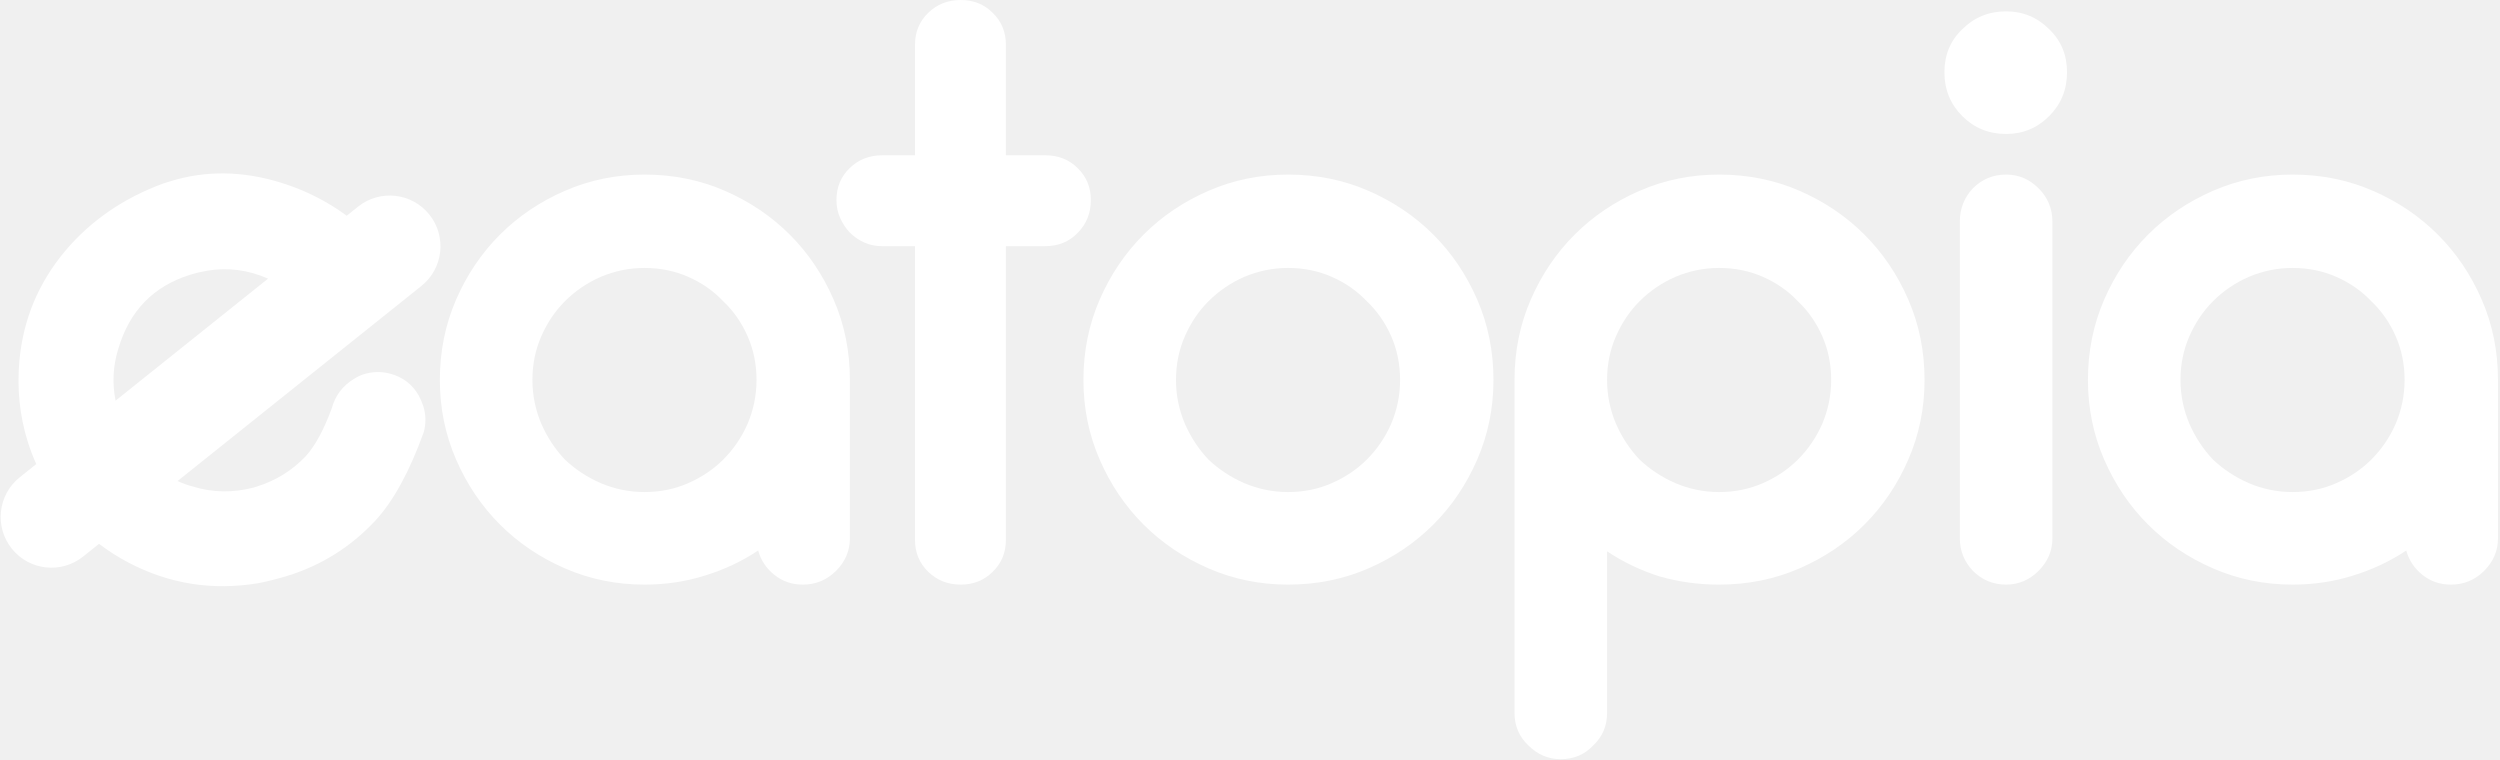
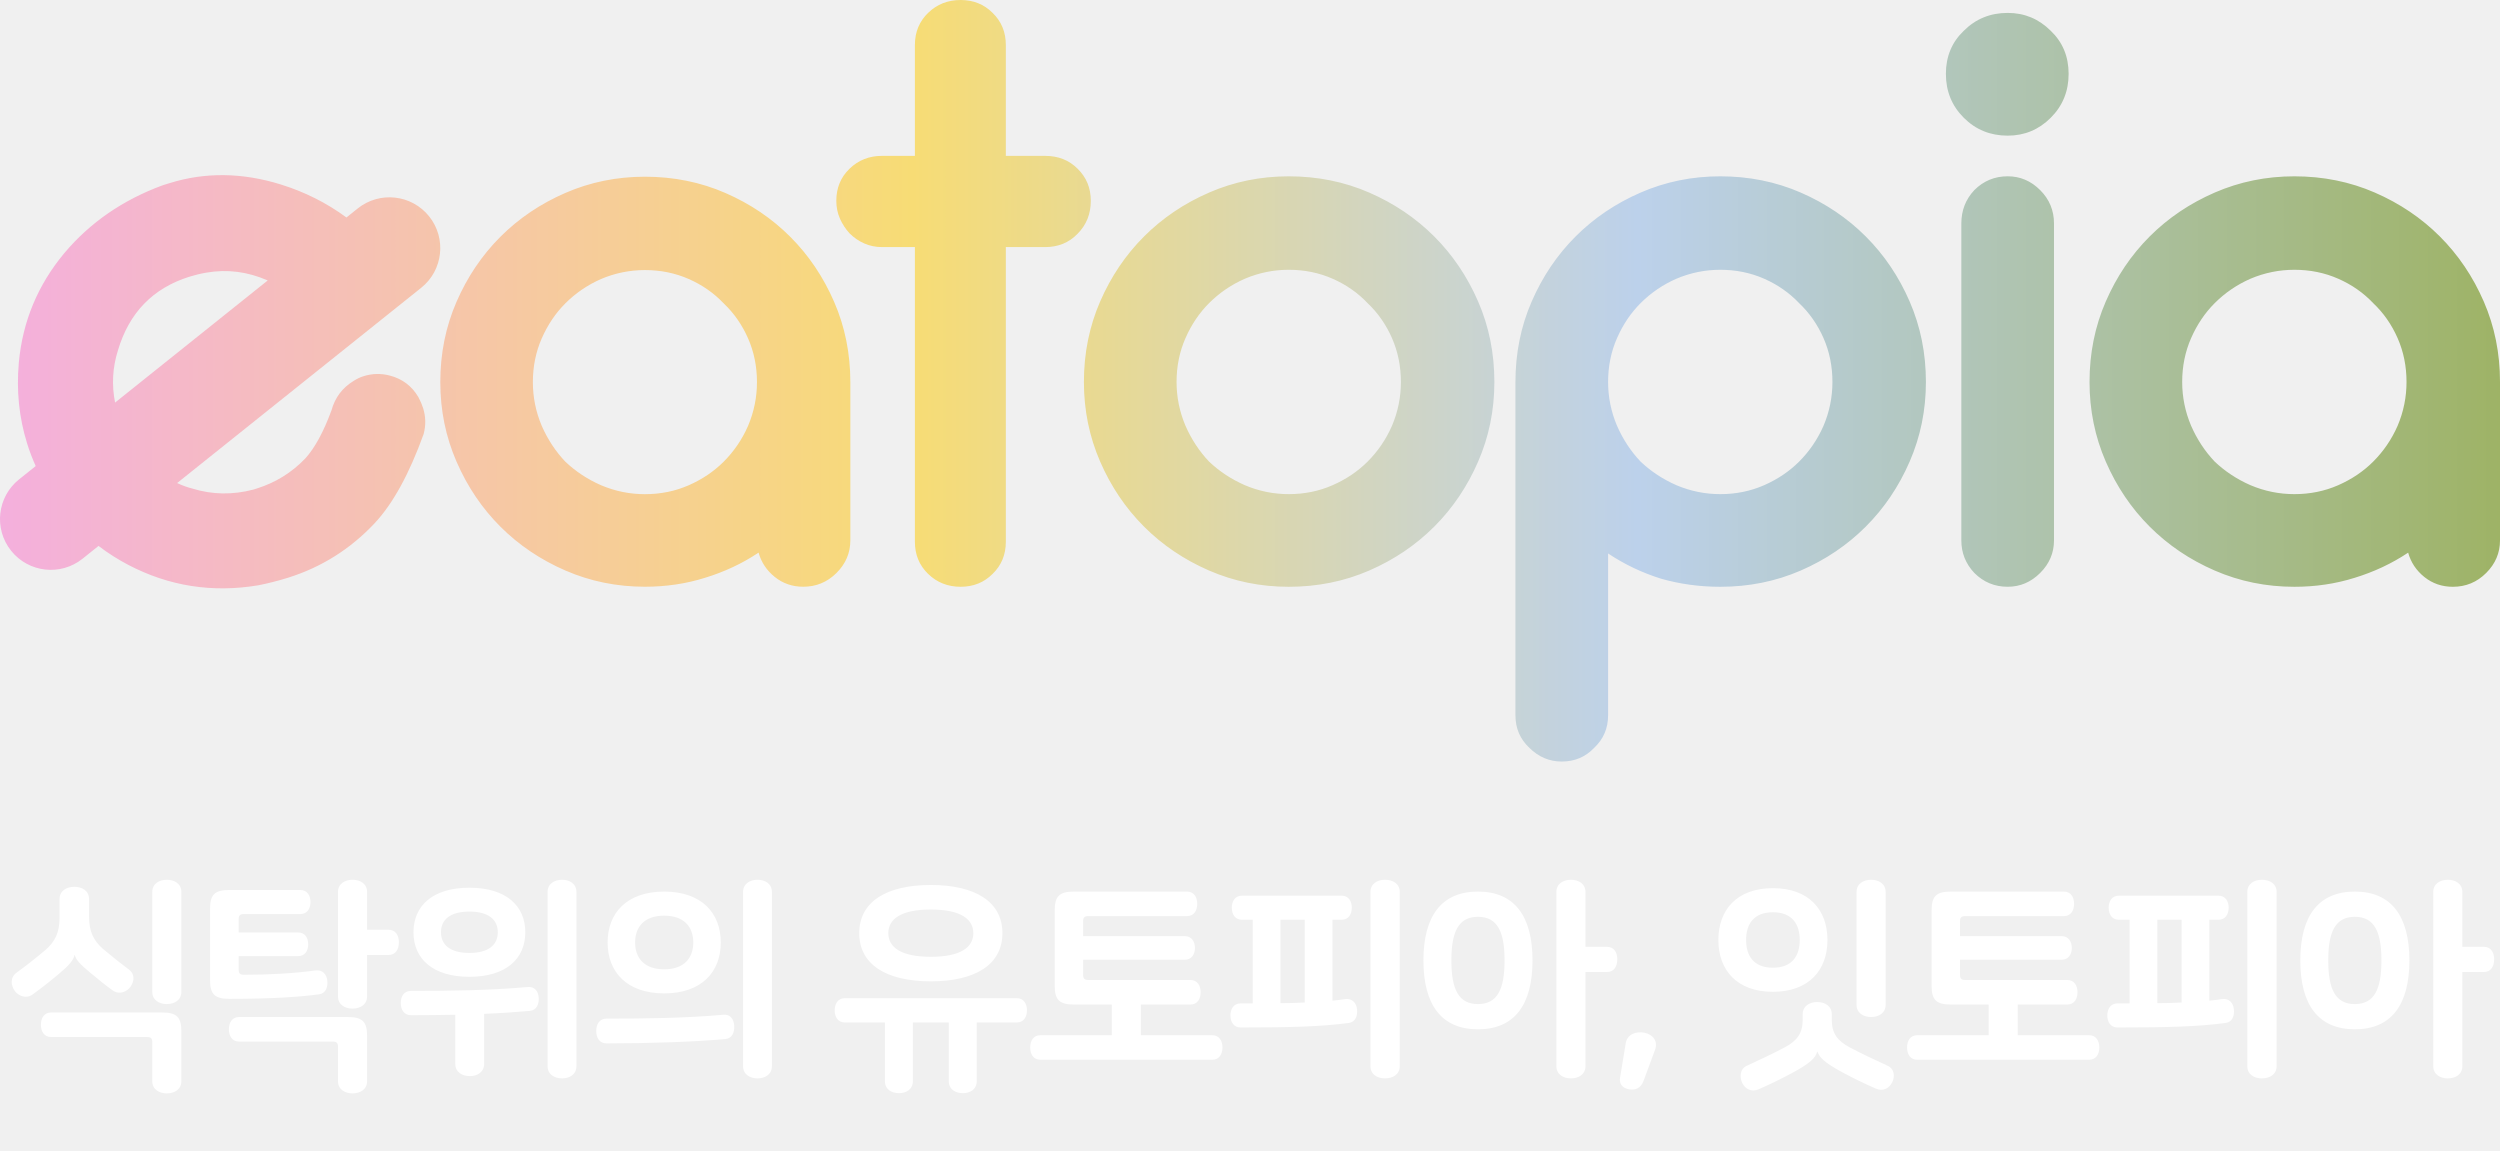
- <svg xmlns="http://www.w3.org/2000/svg" width="1040" height="316" viewBox="0 0 1040 316" fill="none">
-   <path d="M953.701 72.623C965.636 72.623 976.782 74.875 987.141 79.379C997.499 83.882 1006.51 89.962 1014.16 97.618C1021.82 105.275 1027.9 114.282 1032.4 124.64C1036.91 134.999 1039.16 146.145 1039.16 158.08V223.946C1039.16 229.125 1037.24 233.629 1033.42 237.457C1029.59 241.285 1024.97 243.199 1019.57 243.199C1015.06 243.199 1011.12 241.848 1007.74 239.146C1004.37 236.443 1002.12 233.066 1000.99 229.012C994.234 233.516 986.803 237.006 978.696 239.483C970.815 241.96 962.483 243.199 953.701 243.199C941.992 243.199 930.958 240.947 920.599 236.443C910.241 231.94 901.234 225.86 893.577 218.204C885.921 210.547 879.841 201.54 875.338 191.182C870.834 180.823 868.582 169.789 868.582 158.08C868.582 146.145 870.834 134.999 875.338 124.64C879.841 114.282 885.921 105.275 893.577 97.618C901.234 89.962 910.241 83.882 920.599 79.379C930.958 74.875 941.992 72.623 953.701 72.623ZM953.701 204.693C960.231 204.693 966.311 203.454 971.941 200.977C977.571 198.5 982.412 195.235 986.465 191.182C990.744 186.903 994.121 181.949 996.598 176.32C999.075 170.465 1000.31 164.385 1000.31 158.08C1000.31 151.55 999.075 145.47 996.598 139.84C994.121 134.211 990.744 129.369 986.465 125.316C982.412 121.037 977.571 117.66 971.941 115.183C966.311 112.706 960.231 111.467 953.701 111.467C947.396 111.467 941.316 112.706 935.461 115.183C929.832 117.66 924.878 121.037 920.599 125.316C916.546 129.369 913.281 134.211 910.804 139.84C908.327 145.47 907.088 151.55 907.088 158.08C907.088 164.385 908.327 170.465 910.804 176.32C913.281 181.949 916.546 186.903 920.599 191.182C924.878 195.235 929.832 198.5 935.461 200.977C941.316 203.454 947.396 204.693 953.701 204.693Z" fill="white" />
-   <path d="M834.55 55.73C827.344 55.73 821.264 53.253 816.31 48.299C811.356 43.345 808.879 37.266 808.879 30.06C808.879 22.854 811.356 16.886 816.31 12.158C821.264 7.204 827.344 4.727 834.55 4.727C841.53 4.727 847.498 7.204 852.452 12.158C857.406 16.886 859.883 22.854 859.883 30.06C859.883 37.266 857.406 43.345 852.452 48.299C847.498 53.253 841.53 55.73 834.55 55.73ZM834.55 72.619C839.729 72.619 844.233 74.533 848.061 78.361C851.889 82.189 853.803 86.806 853.803 92.21V223.942C853.803 229.121 851.889 233.625 848.061 237.453C844.233 241.281 839.729 243.195 834.55 243.195C829.145 243.195 824.529 241.281 820.701 237.453C817.098 233.625 815.297 229.121 815.297 223.942V92.21C815.297 86.806 817.098 82.189 820.701 78.361C824.529 74.533 829.145 72.619 834.55 72.619Z" fill="white" />
-   <path d="M715.158 72.623C727.093 72.623 738.239 74.875 748.598 79.379C758.956 83.882 767.963 89.962 775.62 97.618C783.276 105.275 789.356 114.282 793.859 124.64C798.363 134.999 800.615 146.145 800.615 158.08C800.615 169.789 798.363 180.823 793.859 191.182C789.356 201.54 783.276 210.547 775.62 218.204C767.963 225.86 758.956 231.94 748.598 236.444C738.239 240.947 727.093 243.199 715.158 243.199C706.601 243.199 698.382 242.073 690.501 239.821C682.619 237.344 675.301 233.854 668.545 229.35V296.567C668.545 301.972 666.631 306.475 662.803 310.078C659.2 313.906 654.697 315.82 649.292 315.82C644.113 315.82 639.609 313.906 635.781 310.078C631.953 306.475 630.039 301.972 630.039 296.567V158.08C630.039 146.145 632.291 134.999 636.795 124.64C641.298 114.282 647.378 105.275 655.034 97.618C662.691 89.962 671.698 83.882 682.056 79.379C692.415 74.875 703.449 72.623 715.158 72.623ZM715.158 204.693C721.688 204.693 727.768 203.454 733.398 200.977C739.027 198.5 743.869 195.235 747.922 191.182C752.201 186.903 755.578 181.949 758.055 176.32C760.532 170.465 761.771 164.385 761.771 158.08C761.771 151.55 760.532 145.47 758.055 139.84C755.578 134.211 752.201 129.369 747.922 125.316C743.869 121.037 739.027 117.66 733.398 115.183C727.768 112.706 721.688 111.467 715.158 111.467C708.853 111.467 702.773 112.706 696.918 115.183C691.289 117.66 686.335 121.037 682.056 125.316C678.003 129.369 674.738 134.211 672.261 139.84C669.784 145.47 668.545 151.55 668.545 158.08C668.545 164.385 669.784 170.465 672.261 176.32C674.738 181.949 678.003 186.903 682.056 191.182C686.335 195.235 691.289 198.5 696.918 200.977C702.773 203.454 708.853 204.693 715.158 204.693Z" fill="white" />
-   <path d="M535.826 72.623C547.761 72.623 558.907 74.875 569.266 79.379C579.624 83.882 588.631 89.962 596.288 97.618C603.944 105.275 610.024 114.282 614.527 124.64C619.031 134.999 621.283 146.145 621.283 158.08C621.283 169.789 619.031 180.823 614.527 191.182C610.024 201.54 603.944 210.547 596.288 218.204C588.631 225.86 579.624 231.94 569.266 236.443C558.907 240.947 547.761 243.199 535.826 243.199C524.117 243.199 513.083 240.947 502.724 236.443C492.366 231.94 483.359 225.86 475.702 218.204C468.046 210.547 461.966 201.54 457.463 191.182C452.959 180.823 450.707 169.789 450.707 158.08C450.707 146.145 452.959 134.999 457.463 124.64C461.966 114.282 468.046 105.275 475.702 97.618C483.359 89.962 492.366 83.882 502.724 79.379C513.083 74.875 524.117 72.623 535.826 72.623ZM535.826 204.693C542.356 204.693 548.436 203.454 554.066 200.977C559.695 198.5 564.537 195.235 568.59 191.182C572.869 186.903 576.246 181.949 578.723 176.32C581.2 170.465 582.439 164.385 582.439 158.08C582.439 151.55 581.2 145.47 578.723 139.84C576.246 134.211 572.869 129.369 568.59 125.316C564.537 121.037 559.695 117.66 554.066 115.183C548.436 112.706 542.356 111.467 535.826 111.467C529.521 111.467 523.441 112.706 517.586 115.183C511.957 117.66 507.003 121.037 502.724 125.316C498.671 129.369 495.406 134.211 492.929 139.84C490.452 145.47 489.213 151.55 489.213 158.08C489.213 164.385 490.452 170.465 492.929 176.32C495.406 181.949 498.671 186.903 502.724 191.182C507.003 195.235 511.957 198.5 517.586 200.977C523.441 203.454 529.521 204.693 535.826 204.693Z" fill="white" />
-   <path d="M268.1 72.623C280.034 72.623 291.181 74.875 301.539 79.379C311.898 83.882 320.905 89.962 328.561 97.618C336.217 105.275 342.297 114.282 346.801 124.64C351.305 134.999 353.556 146.145 353.556 158.08V223.946C353.556 229.125 351.642 233.629 347.814 237.457C343.986 241.285 339.37 243.199 333.966 243.199C329.462 243.199 325.521 241.848 322.143 239.146C318.766 236.443 316.514 233.066 315.388 229.012C308.632 233.516 301.201 237.006 293.095 239.483C285.213 241.96 276.882 243.199 268.1 243.199C256.39 243.199 245.356 240.947 234.998 236.443C224.639 231.94 215.632 225.86 207.976 218.204C200.32 210.547 194.24 201.54 189.736 191.182C185.232 180.823 182.98 169.789 182.98 158.08C182.98 146.145 185.232 134.999 189.736 124.64C194.24 114.282 200.32 105.275 207.976 97.618C215.632 89.962 224.639 83.882 234.998 79.379C245.356 74.875 256.39 72.623 268.1 72.623ZM268.1 204.693C274.63 204.693 280.71 203.454 286.339 200.977C291.969 198.5 296.81 195.235 300.864 191.182C305.142 186.903 308.52 181.949 310.997 176.32C313.474 170.465 314.712 164.385 314.712 158.08C314.712 151.55 313.474 145.47 310.997 139.84C308.52 134.211 305.142 129.369 300.864 125.316C296.81 121.037 291.969 117.66 286.339 115.183C280.71 112.706 274.63 111.467 268.1 111.467C261.794 111.467 255.715 112.706 249.86 115.183C244.23 117.66 239.276 121.037 234.998 125.316C230.944 129.369 227.679 134.211 225.202 139.84C222.725 145.47 221.487 151.55 221.487 158.08C221.487 164.385 222.725 170.465 225.202 176.32C227.679 181.949 230.944 186.903 234.998 191.182C239.276 195.235 244.23 198.5 249.86 200.977C255.715 203.454 261.794 204.693 268.1 204.693Z" fill="white" />
-   <path d="M418.454 64.599H434.794C440.241 64.599 444.737 66.373 448.284 69.919C451.957 73.466 453.794 77.899 453.794 83.219C453.794 88.666 451.957 93.226 448.284 96.899C444.737 100.572 440.241 102.409 434.794 102.409H418.454V224.578C418.454 229.898 416.617 234.331 412.944 237.877C409.398 241.424 404.964 243.197 399.644 243.197C394.324 243.197 389.828 241.424 386.154 237.877C382.481 234.331 380.644 229.898 380.644 224.578V102.409H366.965C364.305 102.409 361.835 101.902 359.555 100.889C357.275 99.876 355.248 98.482 353.475 96.709C351.828 94.936 350.498 92.909 349.485 90.629C348.472 88.349 347.965 85.879 347.965 83.219C347.965 77.899 349.801 73.466 353.475 69.919C357.148 66.373 361.645 64.599 366.965 64.599H380.644V18.62C380.644 13.3 382.481 8.867 386.154 5.32C389.828 1.773 394.324 0 399.644 0C404.964 0 409.398 1.773 412.944 5.32C416.617 8.867 418.454 13.3 418.454 18.62V64.599Z" fill="white" />
-   <path fill-rule="evenodd" clip-rule="evenodd" d="M144.233 89.74C136.018 83.695 126.945 79.128 117.014 76.037C100.939 71.033 85.502 70.841 70.703 75.46L67.869 76.345C51.338 82.426 37.734 91.798 27.058 104.46C15.988 117.706 9.663 132.869 8.083 149.948C7.023 161.682 8.164 172.902 11.505 183.608C12.505 186.811 13.7 189.96 15.09 193.055L8.201 198.566C-0.903 205.849 -2.379 219.134 4.904 228.238C12.188 237.343 25.472 238.819 34.577 231.535L41.207 226.231C45.069 229.182 49.173 231.797 53.52 234.076C70.46 242.956 88.506 245.789 107.66 242.575C111.78 241.75 115.834 240.715 119.822 239.47C133.781 235.113 145.82 227.554 155.938 216.794C163.536 208.663 170.329 196.291 176.317 179.679C177.256 176.045 177.185 172.497 176.104 169.033C175.646 167.564 174.997 166.039 174.158 164.458C171.431 159.78 167.437 156.765 162.177 155.412C158.543 154.472 154.942 154.56 151.374 155.674C149.904 156.132 148.501 156.801 147.162 157.679C142.517 160.511 139.466 164.574 138.008 169.867C134.706 178.845 131.083 185.505 127.139 189.846C121.496 195.754 114.739 199.936 106.867 202.393L105.45 202.835C96.817 205.069 88.422 204.925 80.263 202.404C78.097 201.86 75.967 201.091 73.874 200.097L175.316 118.944C184.42 111.66 185.896 98.376 178.613 89.271C171.329 80.167 158.045 78.691 148.94 85.974L144.233 89.74ZM111.519 115.912C103.176 112.245 94.706 111.153 86.108 112.636C83.7 113.042 81.342 113.605 79.033 114.326C63.814 119.077 53.88 129.319 49.231 145.053C47.009 152.138 46.624 159.343 48.076 166.666L111.519 115.912Z" fill="white" />
+ <svg xmlns="http://www.w3.org/2000/svg" width="176" height="81" viewBox="0 0 176 81" fill="none">
+   <path fill-rule="evenodd" clip-rule="evenodd" d="M70.81 10.973H73.576C74.499 10.973 75.26 11.274 75.86 11.876C76.482 12.479 76.793 13.232 76.793 14.135C76.793 15.06 76.482 15.835 75.86 16.459C75.26 17.083 74.499 17.395 73.576 17.395H70.81V38.146C70.81 39.05 70.499 39.803 69.877 40.405C69.277 41.007 68.526 41.309 67.626 41.309C66.725 41.309 65.963 41.007 65.342 40.405C64.72 39.803 64.409 39.05 64.409 38.146V17.395H62.093C61.642 17.395 61.224 17.309 60.838 17.137C60.452 16.965 60.109 16.728 59.809 16.427C59.53 16.125 59.305 15.781 59.133 15.394C58.962 15.007 58.876 14.587 58.876 14.135C58.876 13.232 59.187 12.479 59.809 11.876C60.431 11.274 61.192 10.973 62.093 10.973H64.409V3.163C64.409 2.259 64.72 1.506 65.342 0.904C65.963 0.301 66.725 0 67.626 0C68.526 0 69.277 0.301 69.877 0.904C70.499 1.506 70.81 2.259 70.81 3.163V10.973ZM138.25 8.291C139.089 9.13 140.119 9.55 141.34 9.55C142.522 9.55 143.533 9.13 144.372 8.291C145.212 7.452 145.631 6.422 145.631 5.201C145.631 3.98 145.212 2.969 144.372 2.168C143.533 1.329 142.522 0.909 141.34 0.909C140.119 0.909 139.089 1.329 138.25 2.168C137.41 2.969 136.991 3.98 136.991 5.201C136.991 6.422 137.41 7.452 138.25 8.291ZM143.628 13.384C142.98 12.735 142.217 12.411 141.34 12.411C140.424 12.411 139.642 12.735 138.993 13.384C138.383 14.032 138.078 14.814 138.078 15.73V38.047C138.078 38.924 138.383 39.687 138.993 40.336C139.642 40.984 140.424 41.308 141.34 41.308C142.217 41.308 142.98 40.984 143.628 40.336C144.277 39.687 144.601 38.924 144.601 38.047V15.73C144.601 14.814 144.277 14.032 143.628 13.384ZM167.188 13.557C165.433 12.794 163.545 12.413 161.523 12.413C159.539 12.413 157.67 12.794 155.915 13.557C154.16 14.32 152.634 15.35 151.337 16.647C150.04 17.944 149.01 19.47 148.247 21.225C147.484 22.98 147.103 24.868 147.103 26.89C147.103 28.874 147.484 30.743 148.247 32.498C149.01 34.253 150.04 35.779 151.337 37.075C152.634 38.373 154.16 39.403 155.915 40.166C157.67 40.928 159.539 41.31 161.523 41.31C163.011 41.31 164.422 41.1 165.757 40.681C167.131 40.261 168.389 39.67 169.534 38.907C169.725 39.593 170.106 40.166 170.678 40.623C171.251 41.081 171.918 41.31 172.681 41.31C173.597 41.31 174.379 40.986 175.027 40.337C175.676 39.689 176 38.926 176 38.048V26.89C176 24.868 175.619 22.98 174.856 21.225C174.093 19.47 173.063 17.944 171.766 16.647C170.469 15.35 168.943 14.32 167.188 13.557ZM164.613 34.157C163.659 34.577 162.629 34.787 161.523 34.787C160.455 34.787 159.425 34.577 158.433 34.157C157.479 33.738 156.64 33.184 155.915 32.498C155.228 31.773 154.675 30.934 154.256 29.98C153.836 28.988 153.626 27.958 153.626 26.89C153.626 25.784 153.836 24.754 154.256 23.8C154.675 22.846 155.228 22.026 155.915 21.34C156.64 20.615 157.479 20.042 158.433 19.623C159.425 19.203 160.455 18.993 161.523 18.993C162.629 18.993 163.659 19.203 164.613 19.623C165.567 20.042 166.387 20.615 167.073 21.34C167.798 22.026 168.37 22.846 168.79 23.8C169.21 24.754 169.419 25.784 169.419 26.89C169.419 27.958 169.21 28.988 168.79 29.98C168.37 30.934 167.798 31.773 167.073 32.498C166.387 33.184 165.567 33.738 164.613 34.157ZM121.107 12.413C123.129 12.413 125.017 12.794 126.772 13.557C128.527 14.32 130.052 15.35 131.349 16.647C132.647 17.944 133.677 19.47 134.439 21.225C135.202 22.98 135.584 24.868 135.584 26.89C135.584 28.874 135.202 30.743 134.439 32.498C133.677 34.253 132.647 35.779 131.349 37.075C130.052 38.373 128.527 39.403 126.772 40.166C125.017 40.928 123.129 41.31 121.107 41.31C119.657 41.31 118.265 41.119 116.93 40.738C115.594 40.318 114.355 39.727 113.21 38.964V50.351C113.21 51.267 112.886 52.03 112.237 52.64C111.627 53.288 110.864 53.613 109.948 53.613C109.071 53.613 108.308 53.288 107.66 52.64C107.011 52.03 106.687 51.267 106.687 50.351V26.89C106.687 24.868 107.068 22.98 107.831 21.225C108.594 19.47 109.624 17.944 110.921 16.647C112.218 15.35 113.744 14.32 115.499 13.557C117.254 12.794 119.123 12.413 121.107 12.413ZM121.107 34.787C122.213 34.787 123.243 34.577 124.197 34.157C125.15 33.738 125.971 33.184 126.657 32.498C127.382 31.773 127.954 30.934 128.374 29.98C128.794 28.988 129.003 27.958 129.003 26.89C129.003 25.784 128.794 24.754 128.374 23.8C127.954 22.846 127.382 22.026 126.657 21.34C125.971 20.615 125.15 20.042 124.197 19.623C123.243 19.203 122.213 18.993 121.107 18.993C120.039 18.993 119.009 19.203 118.017 19.623C117.063 20.042 116.224 20.615 115.499 21.34C114.812 22.026 114.259 22.846 113.84 23.8C113.42 24.754 113.21 25.784 113.21 26.89C113.21 27.958 113.42 28.988 113.84 29.98C114.259 30.934 114.812 31.773 115.499 32.498C116.224 33.184 117.063 33.738 118.017 34.157C119.009 34.577 120.039 34.787 121.107 34.787ZM96.392 13.557C94.637 12.794 92.749 12.413 90.727 12.413C88.743 12.413 86.874 12.794 85.119 13.557C83.364 14.32 81.838 15.35 80.541 16.647C79.244 17.944 78.214 19.47 77.451 21.225C76.689 22.98 76.307 24.868 76.307 26.89C76.307 28.874 76.689 30.743 77.451 32.498C78.214 34.253 79.244 35.779 80.541 37.075C81.838 38.373 83.364 39.403 85.119 40.166C86.874 40.928 88.743 41.31 90.727 41.31C92.749 41.31 94.637 40.928 96.392 40.166C98.147 39.403 99.673 38.373 100.97 37.075C102.267 35.779 103.297 34.253 104.06 32.498C104.823 30.743 105.204 28.874 105.204 26.89C105.204 24.868 104.823 22.98 104.06 21.225C103.297 19.47 102.267 17.944 100.97 16.647C99.673 15.35 98.147 14.32 96.392 13.557ZM93.817 34.157C92.863 34.577 91.833 34.787 90.727 34.787C89.659 34.787 88.629 34.577 87.637 34.157C86.683 33.738 85.844 33.184 85.119 32.498C84.433 31.773 83.879 30.934 83.46 29.98C83.04 28.988 82.83 27.958 82.83 26.89C82.83 25.784 83.04 24.754 83.46 23.8C83.879 22.846 84.433 22.026 85.119 21.34C85.844 20.615 86.683 20.042 87.637 19.623C88.629 19.203 89.659 18.993 90.727 18.993C91.833 18.993 92.863 19.203 93.817 19.623C94.771 20.042 95.591 20.615 96.278 21.34C97.002 22.026 97.575 22.846 97.994 23.8C98.414 24.754 98.624 25.784 98.624 26.89C98.624 27.958 98.414 28.988 97.994 29.98C97.575 30.934 97.002 31.773 96.278 32.498C95.591 33.184 94.771 33.738 93.817 34.157ZM45.402 12.44C47.422 12.44 49.308 12.821 51.061 13.583C52.814 14.345 54.338 15.374 55.634 16.67C56.929 17.965 57.958 19.49 58.72 21.243C59.483 22.996 59.864 24.882 59.864 26.902V38.048C59.864 38.924 59.54 39.687 58.892 40.334C58.244 40.982 57.463 41.306 56.548 41.306C55.786 41.306 55.119 41.078 54.548 40.62C53.976 40.163 53.595 39.591 53.404 38.905C52.261 39.667 51.004 40.258 49.632 40.677C48.298 41.096 46.888 41.306 45.402 41.306C43.42 41.306 41.553 40.925 39.8 40.163C38.047 39.401 36.523 38.372 35.227 37.076C33.932 35.781 32.903 34.256 32.141 32.503C31.378 30.75 30.997 28.883 30.997 26.902C30.997 24.882 31.378 22.996 32.141 21.243C32.903 19.49 33.932 17.965 35.227 16.67C36.523 15.374 38.047 14.345 39.8 13.583C41.553 12.821 43.42 12.44 45.402 12.44ZM45.402 34.79C46.507 34.79 47.536 34.58 48.489 34.161C49.441 33.742 50.261 33.189 50.947 32.503C51.67 31.779 52.242 30.941 52.661 29.988C53.081 28.997 53.29 27.969 53.29 26.902C53.29 25.797 53.081 24.768 52.661 23.815C52.242 22.862 51.67 22.043 50.947 21.357C50.261 20.633 49.441 20.061 48.489 19.642C47.536 19.223 46.507 19.013 45.402 19.013C44.335 19.013 43.306 19.223 42.315 19.642C41.362 20.061 40.524 20.633 39.8 21.357C39.114 22.043 38.562 22.862 38.142 23.815C37.723 24.768 37.514 25.797 37.514 26.902C37.514 27.969 37.723 28.997 38.142 29.988C38.562 30.941 39.114 31.779 39.8 32.503C40.524 33.189 41.362 33.742 42.315 34.161C43.306 34.58 44.335 34.79 45.402 34.79ZM24.39 15.31C22.999 14.287 21.462 13.514 19.781 12.99C17.058 12.143 14.443 12.11 11.935 12.893L11.455 13.043C8.655 14.073 6.35 15.66 4.541 17.805C2.666 20.049 1.595 22.618 1.327 25.512C1.147 27.5 1.341 29.4 1.907 31.214C2.076 31.756 2.278 32.288 2.513 32.812L1.342 33.748C-0.2 34.982 -0.45 37.233 0.784 38.775C2.018 40.318 4.268 40.568 5.811 39.334L6.936 38.433C7.591 38.934 8.287 39.377 9.024 39.764C11.894 41.268 14.951 41.748 18.196 41.203C18.894 41.064 19.581 40.888 20.257 40.678C22.622 39.939 24.661 38.659 26.375 36.836C27.662 35.459 28.813 33.363 29.827 30.548C29.986 29.933 29.974 29.332 29.791 28.745C29.714 28.496 29.604 28.238 29.462 27.97C29 27.177 28.323 26.666 27.432 26.437C26.816 26.278 26.206 26.293 25.602 26.482C25.353 26.559 25.115 26.672 24.888 26.821C24.101 27.301 23.584 27.989 23.337 28.886C22.778 30.407 22.164 31.535 21.496 32.271C20.54 33.272 19.395 33.98 18.062 34.396L17.822 34.471C16.359 34.85 14.937 34.825 13.555 34.398C13.187 34.306 12.825 34.175 12.47 34.006L29.653 20.26C31.196 19.026 31.446 16.775 30.212 15.233C28.978 13.691 26.727 13.441 25.185 14.674L24.39 15.31ZM18.847 19.744C17.435 19.124 16.001 18.94 14.545 19.191C14.137 19.259 13.738 19.355 13.347 19.477C10.768 20.282 9.085 22.017 8.298 24.682C7.922 25.882 7.856 27.101 8.102 28.341L18.847 19.744Z" fill="url(#paint0_linear_5149_401)" />
+   <path d="M6.272 63.311V64.575C6.272 65.551 6.576 66.223 7.264 66.815C7.968 67.407 8.576 67.887 9.056 68.239C9.504 68.559 9.472 69.071 9.184 69.471C8.944 69.807 8.416 70.063 7.936 69.727C7.552 69.455 6.96 68.991 6.336 68.463C5.584 67.839 5.344 67.551 5.264 67.231H5.248C5.168 67.599 4.88 67.951 4.128 68.575C3.504 69.103 2.912 69.567 2.288 70.015C1.824 70.351 1.28 70.095 1.04 69.759C0.768 69.375 0.688 68.815 1.184 68.463C1.888 67.951 2.496 67.471 3.2 66.879C3.888 66.287 4.192 65.615 4.192 64.639V63.311C4.192 62.703 4.688 62.431 5.232 62.431C5.776 62.431 6.272 62.703 6.272 63.311ZM12.768 62.799V69.823C12.768 70.415 12.272 70.687 11.744 70.687C11.216 70.687 10.72 70.415 10.72 69.823V62.799C10.72 62.207 11.216 61.935 11.744 61.935C12.272 61.935 12.768 62.207 12.768 62.799ZM10.72 76.111V73.375C10.72 73.103 10.624 73.007 10.352 73.007H3.6C3.104 73.007 2.88 72.607 2.88 72.143C2.88 71.679 3.104 71.279 3.6 71.279H11.408C12.432 71.279 12.768 71.599 12.768 72.607V76.111C12.768 76.703 12.272 76.975 11.744 76.975C11.216 76.975 10.72 76.703 10.72 76.111ZM21.139 64.351H17.171C16.898 64.351 16.802 64.447 16.802 64.719V65.647H20.994C21.474 65.647 21.698 66.031 21.698 66.479C21.698 66.927 21.474 67.311 20.994 67.311H16.802V68.255C16.802 68.527 16.898 68.623 17.171 68.623C19.011 68.623 20.659 68.527 22.21 68.319C22.706 68.255 22.994 68.591 23.043 69.039C23.09 69.503 22.93 69.935 22.466 69.999C21.154 70.175 19.314 70.319 16.146 70.319C15.123 70.319 14.787 69.999 14.787 68.991V63.983C14.787 62.975 15.123 62.655 16.146 62.655H21.139C21.634 62.655 21.858 63.055 21.858 63.503C21.858 63.951 21.634 64.351 21.139 64.351ZM25.843 65.455H27.346C27.858 65.455 28.082 65.855 28.082 66.335C28.082 66.831 27.858 67.231 27.346 67.231H25.843V70.143C25.843 70.735 25.346 71.007 24.819 71.007C24.291 71.007 23.794 70.735 23.794 70.143V62.799C23.794 62.207 24.291 61.935 24.819 61.935C25.346 61.935 25.843 62.207 25.843 62.799V65.455ZM23.794 76.111V73.695C23.794 73.423 23.698 73.327 23.427 73.327H16.834C16.338 73.327 16.114 72.927 16.114 72.463C16.114 71.999 16.338 71.599 16.834 71.599H24.483C25.506 71.599 25.843 71.919 25.843 72.927V76.111C25.843 76.703 25.346 76.975 24.819 76.975C24.291 76.975 23.794 76.703 23.794 76.111ZM33.045 68.767C30.453 68.767 29.109 67.487 29.109 65.631C29.109 63.775 30.453 62.495 33.045 62.495C35.637 62.495 36.981 63.775 36.981 65.631C36.981 67.487 35.637 68.767 33.045 68.767ZM33.045 64.175C31.685 64.175 31.045 64.751 31.045 65.631C31.045 66.511 31.685 67.087 33.045 67.087C34.405 67.087 35.045 66.511 35.045 65.631C35.045 64.751 34.405 64.175 33.045 64.175ZM38.549 75.055V62.799C38.549 62.207 39.045 61.935 39.573 61.935C40.085 61.935 40.581 62.207 40.581 62.799V75.055C40.581 75.647 40.085 75.919 39.573 75.919C39.045 75.919 38.549 75.647 38.549 75.055ZM28.933 69.759C31.653 69.759 34.453 69.727 37.141 69.487C37.637 69.439 37.893 69.775 37.925 70.239C37.957 70.687 37.781 71.119 37.301 71.167C36.389 71.247 35.285 71.327 34.085 71.375V74.895C34.085 75.487 33.589 75.759 33.077 75.759C32.549 75.759 32.053 75.487 32.053 74.895V71.439C31.029 71.455 29.973 71.471 28.933 71.471C28.437 71.471 28.213 71.071 28.213 70.607C28.213 70.159 28.437 69.759 28.933 69.759ZM46.76 69.935C44.136 69.935 42.776 68.431 42.776 66.351C42.776 64.271 44.136 62.767 46.76 62.767C49.383 62.767 50.743 64.271 50.743 66.351C50.743 68.431 49.383 69.935 46.76 69.935ZM46.76 64.463C45.367 64.463 44.712 65.247 44.712 66.351C44.712 67.455 45.367 68.239 46.76 68.239C48.151 68.239 48.807 67.455 48.807 66.351C48.807 65.247 48.151 64.463 46.76 64.463ZM51.063 73.151C48.935 73.343 45.767 73.455 42.696 73.455C42.2 73.455 41.975 73.055 41.975 72.575C41.975 72.111 42.2 71.711 42.696 71.711C45.416 71.711 48.231 71.679 50.919 71.439C51.416 71.391 51.656 71.743 51.688 72.207C51.719 72.671 51.544 73.103 51.063 73.151ZM52.312 75.055V62.799C52.312 62.207 52.807 61.935 53.336 61.935C53.847 61.935 54.343 62.207 54.343 62.799V75.055C54.343 75.647 53.847 75.919 53.336 75.919C52.807 75.919 52.312 75.647 52.312 75.055ZM60.49 65.695C60.49 63.487 62.394 62.303 65.53 62.303C68.666 62.303 70.57 63.487 70.57 65.695C70.57 67.903 68.666 69.087 65.53 69.087C62.394 69.087 60.49 67.903 60.49 65.695ZM68.522 65.695C68.522 64.719 67.658 64.031 65.53 64.031C63.402 64.031 62.538 64.719 62.538 65.695C62.538 66.671 63.402 67.359 65.53 67.359C67.658 67.359 68.522 66.671 68.522 65.695ZM66.794 71.983H64.266V76.111C64.266 76.703 63.786 76.959 63.29 76.959C62.778 76.959 62.298 76.703 62.298 76.111V71.983H59.482C58.986 71.983 58.762 71.583 58.762 71.135C58.762 70.671 58.986 70.271 59.482 70.271H71.578C72.074 70.271 72.298 70.671 72.298 71.135C72.298 71.583 72.074 71.983 71.578 71.983H68.762V76.111C68.762 76.703 68.282 76.959 67.786 76.959C67.274 76.959 66.794 76.703 66.794 76.111V71.983ZM85.341 74.607H73.245C72.749 74.607 72.525 74.207 72.525 73.743C72.525 73.279 72.749 72.879 73.245 72.879H78.269V70.719H75.612C74.588 70.719 74.252 70.399 74.252 69.391V64.095C74.252 63.087 74.588 62.767 75.612 62.767H83.564C84.061 62.767 84.284 63.167 84.284 63.631C84.284 64.095 84.061 64.495 83.564 64.495H76.621C76.349 64.495 76.252 64.591 76.252 64.863V65.903H83.404C83.9 65.903 84.124 66.303 84.124 66.735C84.124 67.167 83.9 67.567 83.404 67.567H76.252V68.623C76.252 68.895 76.349 68.991 76.621 68.991H83.805C84.3 68.991 84.525 69.391 84.525 69.855C84.525 70.319 84.3 70.719 83.805 70.719H80.317V72.879H85.341C85.837 72.879 86.061 73.279 86.061 73.743C86.061 74.207 85.837 74.607 85.341 74.607ZM87.343 72.335C86.847 72.335 86.623 71.935 86.623 71.487C86.623 71.039 86.847 70.639 87.343 70.639H88.191V64.751H87.439C86.943 64.751 86.719 64.351 86.719 63.903C86.719 63.455 86.943 63.055 87.439 63.055H94.447C94.943 63.055 95.167 63.455 95.167 63.903C95.167 64.351 94.943 64.751 94.447 64.751H93.807V70.447C94.111 70.415 94.399 70.383 94.703 70.335C95.199 70.271 95.487 70.607 95.535 71.055C95.583 71.519 95.423 71.951 94.959 72.015C93.039 72.271 90.943 72.335 87.343 72.335ZM90.143 70.623C90.735 70.623 91.295 70.607 91.855 70.575V64.751H90.143V70.623ZM98.543 62.799V75.055C98.543 75.647 98.047 75.919 97.503 75.919C96.975 75.919 96.479 75.647 96.479 75.055V62.799C96.479 62.207 96.975 61.935 97.503 61.935C98.047 61.935 98.543 62.207 98.543 62.799ZM100.209 67.615C100.209 64.463 101.505 62.767 104.049 62.767C106.593 62.767 107.889 64.463 107.889 67.615C107.889 70.767 106.593 72.463 104.049 72.463C101.505 72.463 100.209 70.767 100.209 67.615ZM105.921 67.615C105.921 65.599 105.425 64.543 104.049 64.543C102.673 64.543 102.177 65.599 102.177 67.615C102.177 69.631 102.673 70.687 104.049 70.687C105.425 70.687 105.921 69.631 105.921 67.615ZM111.617 66.655H113.121C113.633 66.655 113.857 67.055 113.857 67.535C113.857 68.031 113.633 68.431 113.121 68.431H111.617V75.055C111.617 75.647 111.121 75.919 110.593 75.919C110.065 75.919 109.569 75.647 109.569 75.055V62.799C109.569 62.207 110.065 61.935 110.593 61.935C111.121 61.935 111.617 62.207 111.617 62.799V66.655ZM115.764 72.703C116.356 72.815 116.74 73.295 116.516 73.903L115.7 76.111C115.508 76.623 115.108 76.767 114.676 76.687C114.244 76.607 113.972 76.319 114.052 75.871L114.452 73.439C114.564 72.799 115.188 72.591 115.764 72.703ZM120.973 66.175C120.973 64.063 122.269 62.527 124.813 62.527C127.357 62.527 128.653 64.063 128.653 66.175C128.653 68.287 127.357 69.823 124.813 69.823C122.269 69.823 120.973 68.287 120.973 66.175ZM126.701 66.175C126.701 65.087 126.189 64.223 124.813 64.223C123.437 64.223 122.925 65.087 122.925 66.175C122.925 67.263 123.437 68.127 124.813 68.127C126.189 68.127 126.701 67.263 126.701 66.175ZM132.749 62.799V70.735C132.749 71.327 132.253 71.599 131.725 71.599C131.197 71.599 130.701 71.327 130.701 70.735V62.799C130.701 62.207 131.197 61.935 131.725 61.935C132.253 61.935 132.749 62.207 132.749 62.799ZM128.957 71.407V71.791C128.957 72.767 129.373 73.279 130.205 73.727C131.085 74.191 131.933 74.591 132.909 75.039C133.357 75.247 133.421 75.775 133.213 76.191C133.005 76.607 132.573 76.863 132.061 76.639C131.181 76.255 130.445 75.887 129.725 75.503C128.381 74.783 128.077 74.415 127.949 74.031H127.933C127.821 74.447 127.485 74.831 126.141 75.551C125.421 75.935 124.685 76.303 123.805 76.687C123.293 76.911 122.861 76.655 122.653 76.239C122.445 75.791 122.509 75.247 122.957 75.039C123.933 74.591 124.781 74.191 125.661 73.727C126.493 73.279 126.909 72.767 126.909 71.791V71.407C126.909 70.815 127.405 70.543 127.933 70.543C128.461 70.543 128.957 70.815 128.957 71.407ZM147.072 74.607H134.976C134.48 74.607 134.256 74.207 134.256 73.743C134.256 73.279 134.48 72.879 134.976 72.879H140V70.719H137.344C136.32 70.719 135.984 70.399 135.984 69.391V64.095C135.984 63.087 136.32 62.767 137.344 62.767H145.296C145.792 62.767 146.016 63.167 146.016 63.631C146.016 64.095 145.792 64.495 145.296 64.495H138.352C138.08 64.495 137.984 64.591 137.984 64.863V65.903H145.136C145.632 65.903 145.856 66.303 145.856 66.735C145.856 67.167 145.632 67.567 145.136 67.567H137.984V68.623C137.984 68.895 138.08 68.991 138.352 68.991H145.536C146.032 68.991 146.256 69.391 146.256 69.855C146.256 70.319 146.032 70.719 145.536 70.719H142.048V72.879H147.072C147.568 72.879 147.792 73.279 147.792 73.743C147.792 74.207 147.568 74.607 147.072 74.607ZM149.074 72.335C148.578 72.335 148.354 71.935 148.354 71.487C148.354 71.039 148.578 70.639 149.074 70.639H149.922V64.751H149.17C148.674 64.751 148.45 64.351 148.45 63.903C148.45 63.455 148.674 63.055 149.17 63.055H156.178C156.674 63.055 156.898 63.455 156.898 63.903C156.898 64.351 156.674 64.751 156.178 64.751H155.538V70.447C155.842 70.415 156.13 70.383 156.434 70.335C156.93 70.271 157.218 70.607 157.266 71.055C157.314 71.519 157.154 71.951 156.69 72.015C154.77 72.271 152.674 72.335 149.074 72.335ZM151.874 70.623C152.466 70.623 153.026 70.607 153.586 70.575V64.751H151.874V70.623ZM160.274 62.799V75.055C160.274 75.647 159.778 75.919 159.234 75.919C158.706 75.919 158.21 75.647 158.21 75.055V62.799C158.21 62.207 158.706 61.935 159.234 61.935C159.778 61.935 160.274 62.207 160.274 62.799ZM161.941 67.615C161.941 64.463 163.237 62.767 165.781 62.767C168.325 62.767 169.621 64.463 169.621 67.615C169.621 70.767 168.325 72.463 165.781 72.463C163.237 72.463 161.941 70.767 161.941 67.615ZM167.653 67.615C167.653 65.599 167.157 64.543 165.781 64.543C164.405 64.543 163.909 65.599 163.909 67.615C163.909 69.631 164.405 70.687 165.781 70.687C167.157 70.687 167.653 69.631 167.653 67.615ZM173.349 66.655H174.853C175.365 66.655 175.589 67.055 175.589 67.535C175.589 68.031 175.365 68.431 174.853 68.431H173.349V75.055C173.349 75.647 172.853 75.919 172.325 75.919C171.797 75.919 171.301 75.647 171.301 75.055V62.799C171.301 62.207 171.797 61.935 172.325 61.935C172.853 61.935 173.349 62.207 173.349 62.799V66.655Z" fill="white" />
+   <defs>
+     <linearGradient id="paint0_linear_5149_401" x1="0" y1="26.806" x2="176" y2="26.806" gradientUnits="userSpaceOnUse">
+       <stop stop-color="#F4AFDD" />
+       <stop offset="0.365" stop-color="#F7DC75" />
+       <stop offset="0.655" stop-color="#BCD1EB" />
+       <stop offset="1" stop-color="#9EB366" />
+     </linearGradient>
+   </defs>
</svg>
